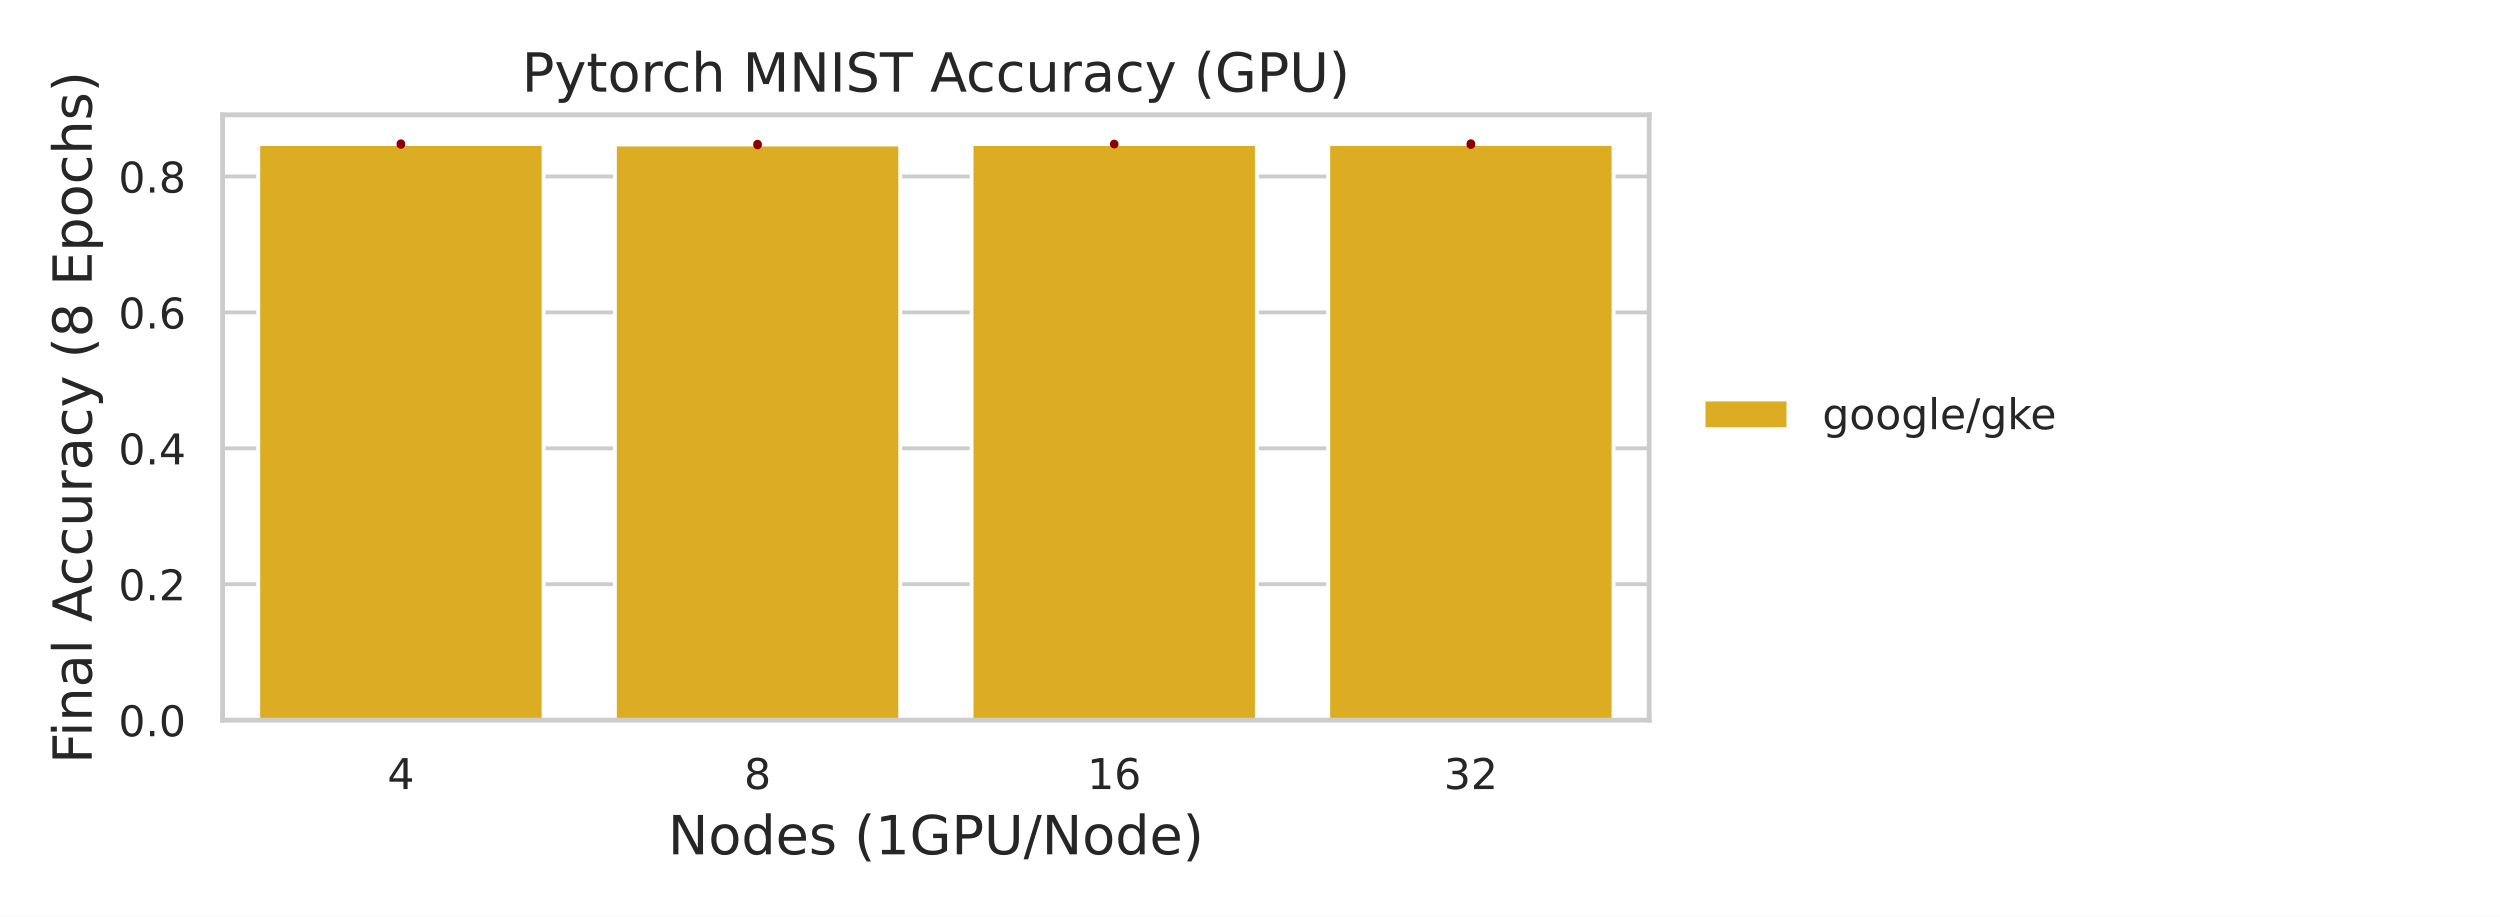
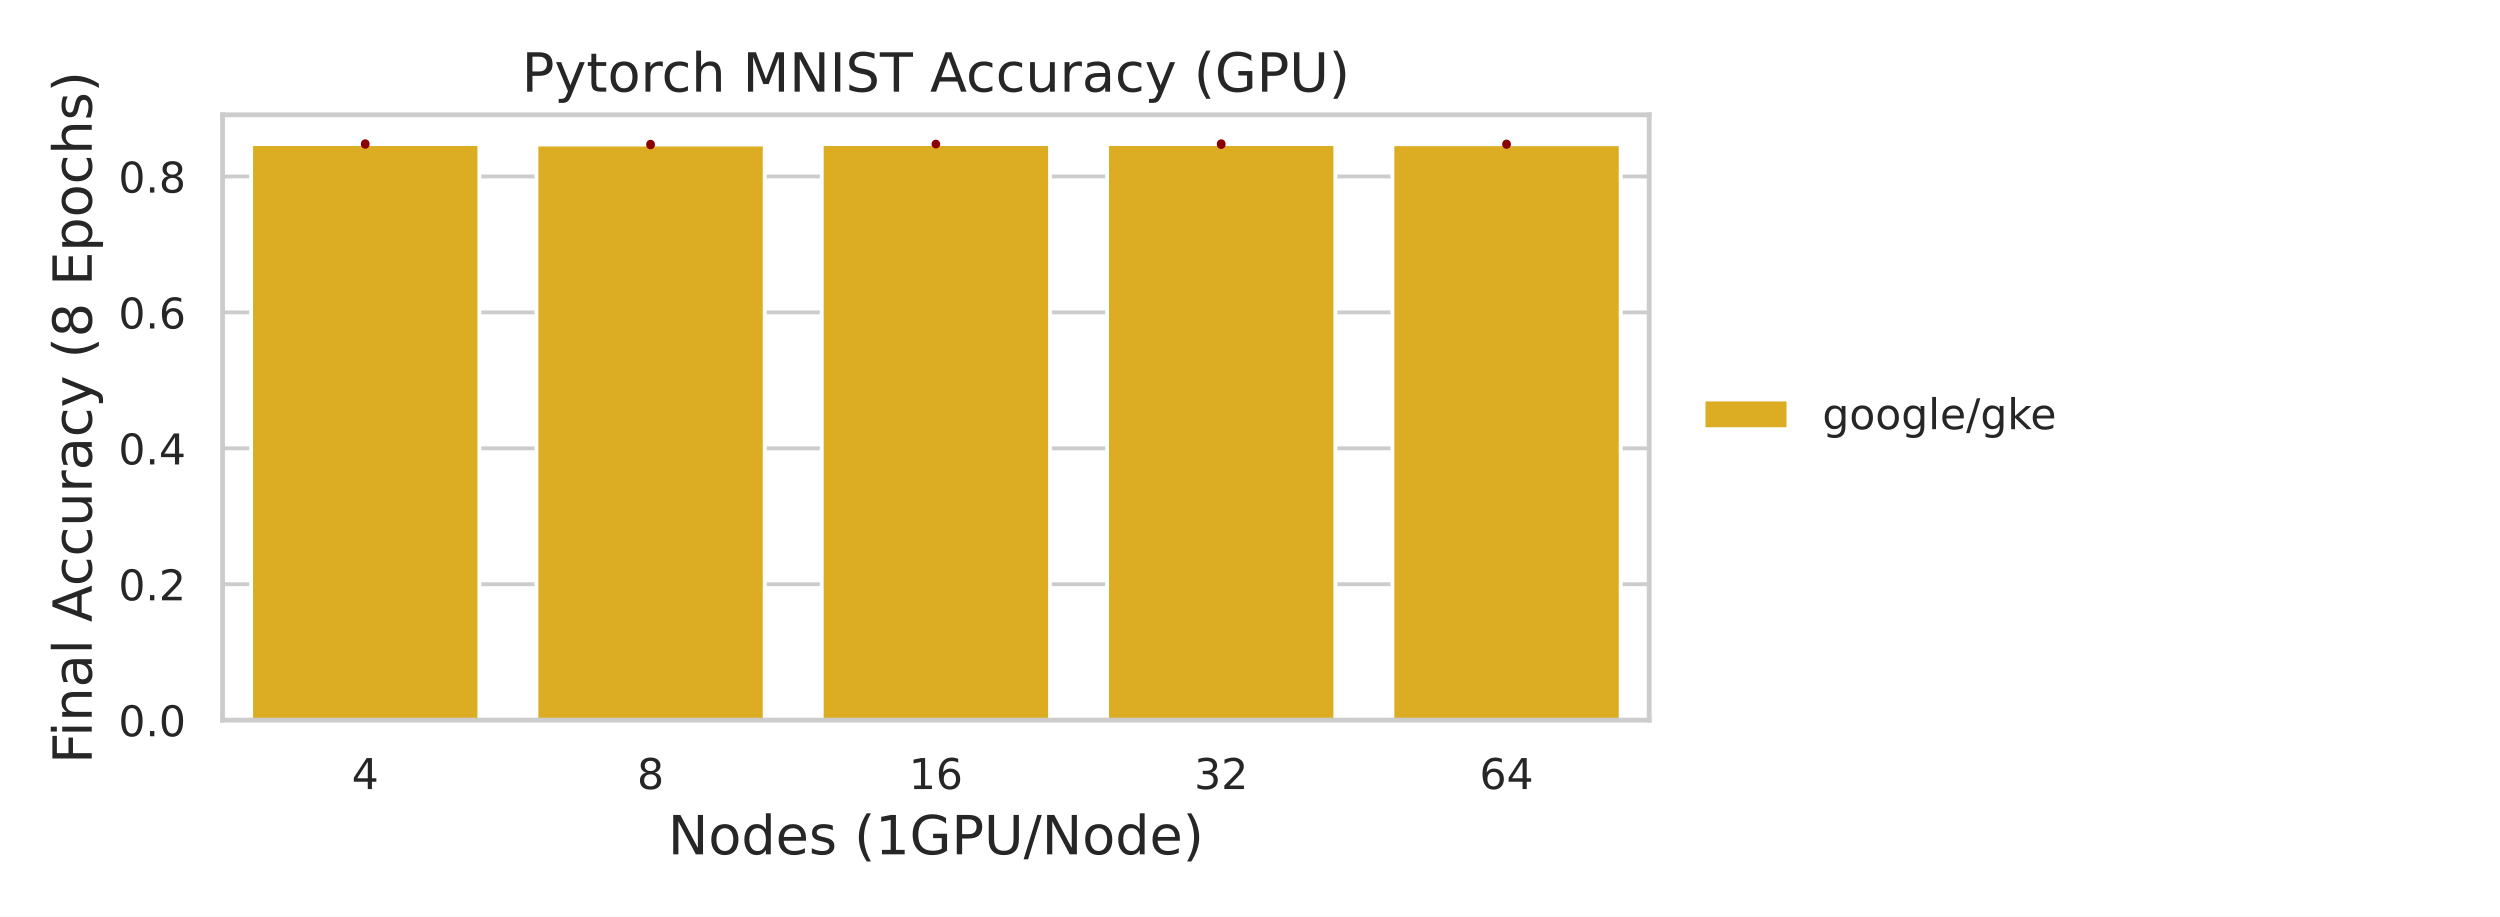
<svg xmlns="http://www.w3.org/2000/svg" xmlns:xlink="http://www.w3.org/1999/xlink" width="648pt" height="237.6pt" viewBox="0 0 648 237.6" version="1.1">
  <defs>
    <style type="text/css">*{stroke-linejoin: round; stroke-linecap: butt}</style>
  </defs>
  <g id="figure_1">
    <g id="patch_1">
      <path d="M 0 237.6  L 648 237.6  L 648 0  L 0 0  z " style="fill: #ffffff" />
    </g>
    <g id="axes_1">
      <g id="patch_2">
        <path d="M 57.69 186.66  L 427.471 186.66  L 427.471 29.76  L 57.69 29.76  z " style="fill: #ffffff" />
      </g>
      <g id="matplotlib.axis_1">
        <g id="xtick_1">
          <g id="text_1">
-             <g style="fill: #262626" transform="translate(100.4133 204.5183) scale(0.11 -0.11)">
+             <g style="fill: #262626" transform="translate(91.16875 204.5183) scale(0.11 -0.11)">
              <defs>
                <path id="DejaVuSans-34" d="M 2419 4116  L 825 1625  L 2419 1625  L 2419 4116  z M 2253 4666  L 3047 4666  L 3047 1625  L 3713 1625  L 3713 1100  L 3047 1100  L 3047 0  L 2419 0  L 2419 1100  L 313 1100  L 313 1709  L 2253 4666  z " transform="scale(0.015625)" />
              </defs>
              <use xlink:href="#DejaVuSans-34" />
            </g>
          </g>
        </g>
        <g id="xtick_2">
          <g id="text_2">
-             <g style="fill: #262626" transform="translate(192.8586 204.5183) scale(0.11 -0.11)">
+             <g style="fill: #262626" transform="translate(165.125 204.5183) scale(0.11 -0.11)">
              <defs>
                <path id="DejaVuSans-38" d="M 2034 2216  Q 1584 2216 1326 1975  Q 1069 1734 1069 1313  Q 1069 891 1326 650  Q 1584 409 2034 409  Q 2484 409 2743 651  Q 3003 894 3003 1313  Q 3003 1734 2745 1975  Q 2488 2216 2034 2216  z M 1403 2484  Q 997 2584 770 2862  Q 544 3141 544 3541  Q 544 4100 942 4425  Q 1341 4750 2034 4750  Q 2731 4750 3128 4425  Q 3525 4100 3525 3541  Q 3525 3141 3298 2862  Q 3072 2584 2669 2484  Q 3125 2378 3379 2068  Q 3634 1759 3634 1313  Q 3634 634 3220 271  Q 2806 -91 2034 -91  Q 1263 -91 848 271  Q 434 634 434 1313  Q 434 1759 690 2068  Q 947 2378 1403 2484  z M 1172 3481  Q 1172 3119 1398 2916  Q 1625 2713 2034 2713  Q 2441 2713 2670 2916  Q 2900 3119 2900 3481  Q 2900 3844 2670 4047  Q 2441 4250 2034 4250  Q 1625 4250 1398 4047  Q 1172 3844 1172 3481  z " transform="scale(0.015625)" />
              </defs>
              <use xlink:href="#DejaVuSans-38" />
            </g>
          </g>
        </g>
        <g id="xtick_3">
          <g id="text_3">
-             <g style="fill: #262626" transform="translate(281.8045 204.5183) scale(0.11 -0.11)">
+             <g style="fill: #262626" transform="translate(235.5819 204.5183) scale(0.11 -0.11)">
              <defs>
                <path id="DejaVuSans-31" d="M 794 531  L 1825 531  L 1825 4091  L 703 3866  L 703 4441  L 1819 4666  L 2450 4666  L 2450 531  L 3481 531  L 3481 0  L 794 0  L 794 531  z " transform="scale(0.015625)" />
                <path id="DejaVuSans-36" d="M 2113 2584  Q 1688 2584 1439 2293  Q 1191 2003 1191 1497  Q 1191 994 1439 701  Q 1688 409 2113 409  Q 2538 409 2786 701  Q 3034 994 3034 1497  Q 3034 2003 2786 2293  Q 2538 2584 2113 2584  z M 3366 4563  L 3366 3988  Q 3128 4100 2886 4159  Q 2644 4219 2406 4219  Q 1781 4219 1451 3797  Q 1122 3375 1075 2522  Q 1259 2794 1537 2939  Q 1816 3084 2150 3084  Q 2853 3084 3261 2657  Q 3669 2231 3669 1497  Q 3669 778 3244 343  Q 2819 -91 2113 -91  Q 1303 -91 875 529  Q 447 1150 447 2328  Q 447 3434 972 4092  Q 1497 4750 2381 4750  Q 2619 4750 2861 4703  Q 3103 4656 3366 4563  z " transform="scale(0.015625)" />
              </defs>
              <use xlink:href="#DejaVuSans-31" />
              <use xlink:href="#DejaVuSans-36" x="63.623" />
            </g>
          </g>
        </g>
        <g id="xtick_4">
          <g id="text_4">
-             <g style="fill: #262626" transform="translate(374.2498 204.5183) scale(0.11 -0.11)">
+             <g style="fill: #262626" transform="translate(309.5381 204.5183) scale(0.11 -0.11)">
              <defs>
                <path id="DejaVuSans-33" d="M 2597 2516  Q 3050 2419 3304 2112  Q 3559 1806 3559 1356  Q 3559 666 3084 287  Q 2609 -91 1734 -91  Q 1441 -91 1130 -33  Q 819 25 488 141  L 488 750  Q 750 597 1062 519  Q 1375 441 1716 441  Q 2309 441 2620 675  Q 2931 909 2931 1356  Q 2931 1769 2642 2001  Q 2353 2234 1838 2234  L 1294 2234  L 1294 2753  L 1863 2753  Q 2328 2753 2575 2939  Q 2822 3125 2822 3475  Q 2822 3834 2567 4026  Q 2313 4219 1838 4219  Q 1578 4219 1281 4162  Q 984 4106 628 3988  L 628 4550  Q 988 4650 1302 4700  Q 1616 4750 1894 4750  Q 2613 4750 3031 4423  Q 3450 4097 3450 3541  Q 3450 3153 3228 2886  Q 3006 2619 2597 2516  z " transform="scale(0.015625)" />
                <path id="DejaVuSans-32" d="M 1228 531  L 3431 531  L 3431 0  L 469 0  L 469 531  Q 828 903 1448 1529  Q 2069 2156 2228 2338  Q 2531 2678 2651 2914  Q 2772 3150 2772 3378  Q 2772 3750 2511 3984  Q 2250 4219 1831 4219  Q 1534 4219 1204 4116  Q 875 4013 500 3803  L 500 4441  Q 881 4594 1212 4672  Q 1544 4750 1819 4750  Q 2544 4750 2975 4387  Q 3406 4025 3406 3419  Q 3406 3131 3298 2873  Q 3191 2616 2906 2266  Q 2828 2175 2409 1742  Q 1991 1309 1228 531  z " transform="scale(0.015625)" />
              </defs>
              <use xlink:href="#DejaVuSans-33" />
              <use xlink:href="#DejaVuSans-32" x="63.623" />
            </g>
          </g>
        </g>
-         <g id="text_5">
+         <g id="xtick_5">
+           <g id="text_5">
+             <g style="fill: #262626" transform="translate(383.4943 204.5183) scale(0.11 -0.11)">
+               <use xlink:href="#DejaVuSans-36" />
+               <use xlink:href="#DejaVuSans-34" x="63.623" />
+             </g>
+           </g>
+         </g>
+         <g id="text_6">
          <g style="fill: #262626" transform="translate(173.1253 221.4437) scale(0.14 -0.14)">
            <defs>
              <path id="DejaVuSans-4e" d="M 628 4666  L 1478 4666  L 3547 763  L 3547 4666  L 4159 4666  L 4159 0  L 3309 0  L 1241 3903  L 1241 0  L 628 0  L 628 4666  z " transform="scale(0.015625)" />
              <path id="DejaVuSans-6f" d="M 1959 3097  Q 1497 3097 1228 2736  Q 959 2375 959 1747  Q 959 1119 1226 758  Q 1494 397 1959 397  Q 2419 397 2687 759  Q 2956 1122 2956 1747  Q 2956 2369 2687 2733  Q 2419 3097 1959 3097  z M 1959 3584  Q 2709 3584 3137 3096  Q 3566 2609 3566 1747  Q 3566 888 3137 398  Q 2709 -91 1959 -91  Q 1206 -91 779 398  Q 353 888 353 1747  Q 353 2609 779 3096  Q 1206 3584 1959 3584  z " transform="scale(0.015625)" />
              <path id="DejaVuSans-64" d="M 2906 2969  L 2906 4863  L 3481 4863  L 3481 0  L 2906 0  L 2906 525  Q 2725 213 2448 61  Q 2172 -91 1784 -91  Q 1150 -91 751 415  Q 353 922 353 1747  Q 353 2572 751 3078  Q 1150 3584 1784 3584  Q 2172 3584 2448 3432  Q 2725 3281 2906 2969  z M 947 1747  Q 947 1113 1208 752  Q 1469 391 1925 391  Q 2381 391 2643 752  Q 2906 1113 2906 1747  Q 2906 2381 2643 2742  Q 2381 3103 1925 3103  Q 1469 3103 1208 2742  Q 947 2381 947 1747  z " transform="scale(0.015625)" />
              <path id="DejaVuSans-65" d="M 3597 1894  L 3597 1613  L 953 1613  Q 991 1019 1311 708  Q 1631 397 2203 397  Q 2534 397 2845 478  Q 3156 559 3463 722  L 3463 178  Q 3153 47 2828 -22  Q 2503 -91 2169 -91  Q 1331 -91 842 396  Q 353 884 353 1716  Q 353 2575 817 3079  Q 1281 3584 2069 3584  Q 2775 3584 3186 3129  Q 3597 2675 3597 1894  z M 3022 2063  Q 3016 2534 2758 2815  Q 2500 3097 2075 3097  Q 1594 3097 1305 2825  Q 1016 2553 972 2059  L 3022 2063  z " transform="scale(0.015625)" />
              <path id="DejaVuSans-73" d="M 2834 3397  L 2834 2853  Q 2591 2978 2328 3040  Q 2066 3103 1784 3103  Q 1356 3103 1142 2972  Q 928 2841 928 2578  Q 928 2378 1081 2264  Q 1234 2150 1697 2047  L 1894 2003  Q 2506 1872 2764 1633  Q 3022 1394 3022 966  Q 3022 478 2636 193  Q 2250 -91 1575 -91  Q 1294 -91 989 -36  Q 684 19 347 128  L 347 722  Q 666 556 975 473  Q 1284 391 1588 391  Q 1994 391 2212 530  Q 2431 669 2431 922  Q 2431 1156 2273 1281  Q 2116 1406 1581 1522  L 1381 1569  Q 847 1681 609 1914  Q 372 2147 372 2553  Q 372 3047 722 3315  Q 1072 3584 1716 3584  Q 2034 3584 2315 3537  Q 2597 3491 2834 3397  z " transform="scale(0.015625)" />
              <path id="DejaVuSans-20" transform="scale(0.015625)" />
              <path id="DejaVuSans-28" d="M 1984 4856  Q 1566 4138 1362 3434  Q 1159 2731 1159 2009  Q 1159 1288 1364 580  Q 1569 -128 1984 -844  L 1484 -844  Q 1016 -109 783 600  Q 550 1309 550 2009  Q 550 2706 781 3412  Q 1013 4119 1484 4856  L 1984 4856  z " transform="scale(0.015625)" />
              <path id="DejaVuSans-47" d="M 3809 666  L 3809 1919  L 2778 1919  L 2778 2438  L 4434 2438  L 4434 434  Q 4069 175 3628 42  Q 3188 -91 2688 -91  Q 1594 -91 976 548  Q 359 1188 359 2328  Q 359 3472 976 4111  Q 1594 4750 2688 4750  Q 3144 4750 3555 4637  Q 3966 4525 4313 4306  L 4313 3634  Q 3963 3931 3569 4081  Q 3175 4231 2741 4231  Q 1884 4231 1454 3753  Q 1025 3275 1025 2328  Q 1025 1384 1454 906  Q 1884 428 2741 428  Q 3075 428 3337 486  Q 3600 544 3809 666  z " transform="scale(0.015625)" />
              <path id="DejaVuSans-50" d="M 1259 4147  L 1259 2394  L 2053 2394  Q 2494 2394 2734 2622  Q 2975 2850 2975 3272  Q 2975 3691 2734 3919  Q 2494 4147 2053 4147  L 1259 4147  z M 628 4666  L 2053 4666  Q 2838 4666 3239 4311  Q 3641 3956 3641 3272  Q 3641 2581 3239 2228  Q 2838 1875 2053 1875  L 1259 1875  L 1259 0  L 628 0  L 628 4666  z " transform="scale(0.015625)" />
              <path id="DejaVuSans-55" d="M 556 4666  L 1191 4666  L 1191 1831  Q 1191 1081 1462 751  Q 1734 422 2344 422  Q 2950 422 3222 751  Q 3494 1081 3494 1831  L 3494 4666  L 4128 4666  L 4128 1753  Q 4128 841 3676 375  Q 3225 -91 2344 -91  Q 1459 -91 1007 375  Q 556 841 556 1753  L 556 4666  z " transform="scale(0.015625)" />
              <path id="DejaVuSans-2f" d="M 1625 4666  L 2156 4666  L 531 -594  L 0 -594  L 1625 4666  z " transform="scale(0.015625)" />
              <path id="DejaVuSans-29" d="M 513 4856  L 1013 4856  Q 1481 4119 1714 3412  Q 1947 2706 1947 2009  Q 1947 1309 1714 600  Q 1481 -109 1013 -844  L 513 -844  Q 928 -128 1133 580  Q 1338 1288 1338 2009  Q 1338 2731 1133 3434  Q 928 4138 513 4856  z " transform="scale(0.015625)" />
            </defs>
            <use xlink:href="#DejaVuSans-4e" />
            <use xlink:href="#DejaVuSans-6f" x="74.805" />
            <use xlink:href="#DejaVuSans-64" x="135.986" />
            <use xlink:href="#DejaVuSans-65" x="199.463" />
            <use xlink:href="#DejaVuSans-73" x="260.986" />
            <use xlink:href="#DejaVuSans-20" x="313.086" />
            <use xlink:href="#DejaVuSans-28" x="344.873" />
            <use xlink:href="#DejaVuSans-31" x="383.887" />
            <use xlink:href="#DejaVuSans-47" x="447.51" />
            <use xlink:href="#DejaVuSans-50" x="525" />
            <use xlink:href="#DejaVuSans-55" x="585.303" />
            <use xlink:href="#DejaVuSans-2f" x="658.496" />
            <use xlink:href="#DejaVuSans-4e" x="692.188" />
            <use xlink:href="#DejaVuSans-6f" x="766.992" />
            <use xlink:href="#DejaVuSans-64" x="828.174" />
            <use xlink:href="#DejaVuSans-65" x="891.65" />
            <use xlink:href="#DejaVuSans-29" x="953.174" />
          </g>
        </g>
      </g>
      <g id="matplotlib.axis_2">
        <g id="ytick_1">
          <g id="line2d_1">
-             <path d="M 57.69 186.66  L 427.471 186.66  " clip-path="url(#p0cb027f70f)" style="fill: none; stroke: #cccccc; stroke-linecap: round" />
-           </g>
-           <g id="text_6">
+             <path d="M 57.69 186.66  L 427.471 186.66  " clip-path="url(#p84fc78ff91)" style="fill: none; stroke: #cccccc; stroke-linecap: round" />
+           </g>
+           <g id="text_7">
            <g style="fill: #262626" transform="translate(30.69656 190.8391) scale(0.11 -0.11)">
              <defs>
                <path id="DejaVuSans-30" d="M 2034 4250  Q 1547 4250 1301 3770  Q 1056 3291 1056 2328  Q 1056 1369 1301 889  Q 1547 409 2034 409  Q 2525 409 2770 889  Q 3016 1369 3016 2328  Q 3016 3291 2770 3770  Q 2525 4250 2034 4250  z M 2034 4750  Q 2819 4750 3233 4129  Q 3647 3509 3647 2328  Q 3647 1150 3233 529  Q 2819 -91 2034 -91  Q 1250 -91 836 529  Q 422 1150 422 2328  Q 422 3509 836 4129  Q 1250 4750 2034 4750  z " transform="scale(0.015625)" />
                <path id="DejaVuSans-2e" d="M 684 794  L 1344 794  L 1344 0  L 684 0  L 684 794  z " transform="scale(0.015625)" />
              </defs>
              <use xlink:href="#DejaVuSans-30" />
              <use xlink:href="#DejaVuSans-2e" x="63.623" />
              <use xlink:href="#DejaVuSans-30" x="95.41" />
            </g>
          </g>
        </g>
        <g id="ytick_2">
          <g id="line2d_2">
-             <path d="M 57.69 151.431  L 427.471 151.431  " clip-path="url(#p0cb027f70f)" style="fill: none; stroke: #cccccc; stroke-linecap: round" />
-           </g>
-           <g id="text_7">
-             <g style="fill: #262626" transform="translate(30.69656 155.6098) scale(0.11 -0.11)">
+             <path d="M 57.69 151.432  L 427.471 151.432  " clip-path="url(#p84fc78ff91)" style="fill: none; stroke: #cccccc; stroke-linecap: round" />
+           </g>
+           <g id="text_8">
+             <g style="fill: #262626" transform="translate(30.69656 155.6107) scale(0.11 -0.11)">
              <use xlink:href="#DejaVuSans-30" />
              <use xlink:href="#DejaVuSans-2e" x="63.623" />
              <use xlink:href="#DejaVuSans-32" x="95.41" />
            </g>
          </g>
        </g>
        <g id="ytick_3">
          <g id="line2d_3">
-             <path d="M 57.69 116.201  L 427.471 116.201  " clip-path="url(#p0cb027f70f)" style="fill: none; stroke: #cccccc; stroke-linecap: round" />
-           </g>
-           <g id="text_8">
-             <g style="fill: #262626" transform="translate(30.69656 120.3806) scale(0.11 -0.11)">
+             <path d="M 57.69 116.203  L 427.471 116.203  " clip-path="url(#p84fc78ff91)" style="fill: none; stroke: #cccccc; stroke-linecap: round" />
+           </g>
+           <g id="text_9">
+             <g style="fill: #262626" transform="translate(30.69656 120.3822) scale(0.11 -0.11)">
              <use xlink:href="#DejaVuSans-30" />
              <use xlink:href="#DejaVuSans-2e" x="63.623" />
              <use xlink:href="#DejaVuSans-34" x="95.41" />
            </g>
          </g>
        </g>
        <g id="ytick_4">
          <g id="line2d_4">
-             <path d="M 57.69 80.972  L 427.471 80.972  " clip-path="url(#p0cb027f70f)" style="fill: none; stroke: #cccccc; stroke-linecap: round" />
-           </g>
-           <g id="text_9">
-             <g style="fill: #262626" transform="translate(30.69656 85.15126) scale(0.11 -0.11)">
+             <path d="M 57.69 80.975  L 427.471 80.975  " clip-path="url(#p84fc78ff91)" style="fill: none; stroke: #cccccc; stroke-linecap: round" />
+           </g>
+           <g id="text_10">
+             <g style="fill: #262626" transform="translate(30.69656 85.15375) scale(0.11 -0.11)">
              <use xlink:href="#DejaVuSans-30" />
              <use xlink:href="#DejaVuSans-2e" x="63.623" />
              <use xlink:href="#DejaVuSans-36" x="95.41" />
            </g>
          </g>
        </g>
        <g id="ytick_5">
          <g id="line2d_5">
-             <path d="M 57.69 45.743  L 427.471 45.743  " clip-path="url(#p0cb027f70f)" style="fill: none; stroke: #cccccc; stroke-linecap: round" />
-           </g>
-           <g id="text_10">
-             <g style="fill: #262626" transform="translate(30.69656 49.92197) scale(0.11 -0.11)">
+             <path d="M 57.69 45.746  L 427.471 45.746  " clip-path="url(#p84fc78ff91)" style="fill: none; stroke: #cccccc; stroke-linecap: round" />
+           </g>
+           <g id="text_11">
+             <g style="fill: #262626" transform="translate(30.69656 49.92529) scale(0.11 -0.11)">
              <use xlink:href="#DejaVuSans-30" />
              <use xlink:href="#DejaVuSans-2e" x="63.623" />
              <use xlink:href="#DejaVuSans-38" x="95.41" />
            </g>
          </g>
        </g>
-         <g id="text_11">
+         <g id="text_12">
          <g style="fill: #262626" transform="translate(23.785 197.9752) rotate(-90) scale(0.14 -0.14)">
            <defs>
              <path id="DejaVuSans-46" d="M 628 4666  L 3309 4666  L 3309 4134  L 1259 4134  L 1259 2759  L 3109 2759  L 3109 2228  L 1259 2228  L 1259 0  L 628 0  L 628 4666  z " transform="scale(0.015625)" />
              <path id="DejaVuSans-69" d="M 603 3500  L 1178 3500  L 1178 0  L 603 0  L 603 3500  z M 603 4863  L 1178 4863  L 1178 4134  L 603 4134  L 603 4863  z " transform="scale(0.015625)" />
              <path id="DejaVuSans-6e" d="M 3513 2113  L 3513 0  L 2938 0  L 2938 2094  Q 2938 2591 2744 2837  Q 2550 3084 2163 3084  Q 1697 3084 1428 2787  Q 1159 2491 1159 1978  L 1159 0  L 581 0  L 581 3500  L 1159 3500  L 1159 2956  Q 1366 3272 1645 3428  Q 1925 3584 2291 3584  Q 2894 3584 3203 3211  Q 3513 2838 3513 2113  z " transform="scale(0.015625)" />
              <path id="DejaVuSans-61" d="M 2194 1759  Q 1497 1759 1228 1600  Q 959 1441 959 1056  Q 959 750 1161 570  Q 1363 391 1709 391  Q 2188 391 2477 730  Q 2766 1069 2766 1631  L 2766 1759  L 2194 1759  z M 3341 1997  L 3341 0  L 2766 0  L 2766 531  Q 2569 213 2275 61  Q 1981 -91 1556 -91  Q 1019 -91 701 211  Q 384 513 384 1019  Q 384 1609 779 1909  Q 1175 2209 1959 2209  L 2766 2209  L 2766 2266  Q 2766 2663 2505 2880  Q 2244 3097 1772 3097  Q 1472 3097 1187 3025  Q 903 2953 641 2809  L 641 3341  Q 956 3463 1253 3523  Q 1550 3584 1831 3584  Q 2591 3584 2966 3190  Q 3341 2797 3341 1997  z " transform="scale(0.015625)" />
              <path id="DejaVuSans-6c" d="M 603 4863  L 1178 4863  L 1178 0  L 603 0  L 603 4863  z " transform="scale(0.015625)" />
              <path id="DejaVuSans-41" d="M 2188 4044  L 1331 1722  L 3047 1722  L 2188 4044  z M 1831 4666  L 2547 4666  L 4325 0  L 3669 0  L 3244 1197  L 1141 1197  L 716 0  L 50 0  L 1831 4666  z " transform="scale(0.015625)" />
              <path id="DejaVuSans-63" d="M 3122 3366  L 3122 2828  Q 2878 2963 2633 3030  Q 2388 3097 2138 3097  Q 1578 3097 1268 2742  Q 959 2388 959 1747  Q 959 1106 1268 751  Q 1578 397 2138 397  Q 2388 397 2633 464  Q 2878 531 3122 666  L 3122 134  Q 2881 22 2623 -34  Q 2366 -91 2075 -91  Q 1284 -91 818 406  Q 353 903 353 1747  Q 353 2603 823 3093  Q 1294 3584 2113 3584  Q 2378 3584 2631 3529  Q 2884 3475 3122 3366  z " transform="scale(0.015625)" />
              <path id="DejaVuSans-75" d="M 544 1381  L 544 3500  L 1119 3500  L 1119 1403  Q 1119 906 1312 657  Q 1506 409 1894 409  Q 2359 409 2629 706  Q 2900 1003 2900 1516  L 2900 3500  L 3475 3500  L 3475 0  L 2900 0  L 2900 538  Q 2691 219 2414 64  Q 2138 -91 1772 -91  Q 1169 -91 856 284  Q 544 659 544 1381  z M 1991 3584  L 1991 3584  z " transform="scale(0.015625)" />
              <path id="DejaVuSans-72" d="M 2631 2963  Q 2534 3019 2420 3045  Q 2306 3072 2169 3072  Q 1681 3072 1420 2755  Q 1159 2438 1159 1844  L 1159 0  L 581 0  L 581 3500  L 1159 3500  L 1159 2956  Q 1341 3275 1631 3429  Q 1922 3584 2338 3584  Q 2397 3584 2469 3576  Q 2541 3569 2628 3553  L 2631 2963  z " transform="scale(0.015625)" />
              <path id="DejaVuSans-79" d="M 2059 -325  Q 1816 -950 1584 -1140  Q 1353 -1331 966 -1331  L 506 -1331  L 506 -850  L 844 -850  Q 1081 -850 1212 -737  Q 1344 -625 1503 -206  L 1606 56  L 191 3500  L 800 3500  L 1894 763  L 2988 3500  L 3597 3500  L 2059 -325  z " transform="scale(0.015625)" />
              <path id="DejaVuSans-45" d="M 628 4666  L 3578 4666  L 3578 4134  L 1259 4134  L 1259 2753  L 3481 2753  L 3481 2222  L 1259 2222  L 1259 531  L 3634 531  L 3634 0  L 628 0  L 628 4666  z " transform="scale(0.015625)" />
              <path id="DejaVuSans-70" d="M 1159 525  L 1159 -1331  L 581 -1331  L 581 3500  L 1159 3500  L 1159 2969  Q 1341 3281 1617 3432  Q 1894 3584 2278 3584  Q 2916 3584 3314 3078  Q 3713 2572 3713 1747  Q 3713 922 3314 415  Q 2916 -91 2278 -91  Q 1894 -91 1617 61  Q 1341 213 1159 525  z M 3116 1747  Q 3116 2381 2855 2742  Q 2594 3103 2138 3103  Q 1681 3103 1420 2742  Q 1159 2381 1159 1747  Q 1159 1113 1420 752  Q 1681 391 2138 391  Q 2594 391 2855 752  Q 3116 1113 3116 1747  z " transform="scale(0.015625)" />
              <path id="DejaVuSans-68" d="M 3513 2113  L 3513 0  L 2938 0  L 2938 2094  Q 2938 2591 2744 2837  Q 2550 3084 2163 3084  Q 1697 3084 1428 2787  Q 1159 2491 1159 1978  L 1159 0  L 581 0  L 581 4863  L 1159 4863  L 1159 2956  Q 1366 3272 1645 3428  Q 1925 3584 2291 3584  Q 2894 3584 3203 3211  Q 3513 2838 3513 2113  z " transform="scale(0.015625)" />
            </defs>
            <use xlink:href="#DejaVuSans-46" />
            <use xlink:href="#DejaVuSans-69" x="50.27" />
            <use xlink:href="#DejaVuSans-6e" x="78.053" />
            <use xlink:href="#DejaVuSans-61" x="141.432" />
            <use xlink:href="#DejaVuSans-6c" x="202.711" />
            <use xlink:href="#DejaVuSans-20" x="230.494" />
            <use xlink:href="#DejaVuSans-41" x="262.281" />
            <use xlink:href="#DejaVuSans-63" x="328.939" />
            <use xlink:href="#DejaVuSans-63" x="383.92" />
            <use xlink:href="#DejaVuSans-75" x="438.9" />
            <use xlink:href="#DejaVuSans-72" x="502.279" />
            <use xlink:href="#DejaVuSans-61" x="543.393" />
            <use xlink:href="#DejaVuSans-63" x="604.672" />
            <use xlink:href="#DejaVuSans-79" x="659.652" />
            <use xlink:href="#DejaVuSans-20" x="718.832" />
            <use xlink:href="#DejaVuSans-28" x="750.619" />
            <use xlink:href="#DejaVuSans-38" x="789.633" />
            <use xlink:href="#DejaVuSans-20" x="853.256" />
            <use xlink:href="#DejaVuSans-45" x="885.043" />
            <use xlink:href="#DejaVuSans-70" x="948.227" />
            <use xlink:href="#DejaVuSans-6f" x="1011.703" />
            <use xlink:href="#DejaVuSans-63" x="1072.885" />
            <use xlink:href="#DejaVuSans-68" x="1127.865" />
            <use xlink:href="#DejaVuSans-73" x="1191.244" />
            <use xlink:href="#DejaVuSans-29" x="1243.344" />
          </g>
        </g>
      </g>
      <g id="patch_3">
-         <path d="M 66.935 186.66  L 140.891 186.66  L 140.891 37.341  L 66.935 37.341  z " clip-path="url(#p0cb027f70f)" style="fill: #dcad23; stroke: #ffffff; stroke-linejoin: miter" />
+         <path d="M 65.086 186.66  L 124.251 186.66  L 124.251 37.344  L 65.086 37.344  z " clip-path="url(#p84fc78ff91)" style="fill: #dcad23; stroke: #ffffff; stroke-linejoin: miter" />
      </g>
      <g id="patch_4">
-         <path d="M 159.38 186.66  L 233.336 186.66  L 233.336 37.46  L 159.38 37.46  z " clip-path="url(#p0cb027f70f)" style="fill: #dcad23; stroke: #ffffff; stroke-linejoin: miter" />
+         <path d="M 139.042 186.66  L 198.207 186.66  L 198.207 37.464  L 139.042 37.464  z " clip-path="url(#p84fc78ff91)" style="fill: #dcad23; stroke: #ffffff; stroke-linejoin: miter" />
      </g>
      <g id="patch_5">
-         <path d="M 251.825 186.66  L 325.781 186.66  L 325.781 37.337  L 251.825 37.337  z " clip-path="url(#p0cb027f70f)" style="fill: #dcad23; stroke: #ffffff; stroke-linejoin: miter" />
+         <path d="M 212.998 186.66  L 272.163 186.66  L 272.163 37.341  L 212.998 37.341  z " clip-path="url(#p84fc78ff91)" style="fill: #dcad23; stroke: #ffffff; stroke-linejoin: miter" />
      </g>
      <g id="patch_6">
-         <path d="M 344.27 186.66  L 418.227 186.66  L 418.227 37.334  L 344.27 37.334  z " clip-path="url(#p0cb027f70f)" style="fill: #dcad23; stroke: #ffffff; stroke-linejoin: miter" />
+         <path d="M 286.954 186.66  L 346.119 186.66  L 346.119 37.337  L 286.954 37.337  z " clip-path="url(#p84fc78ff91)" style="fill: #dcad23; stroke: #ffffff; stroke-linejoin: miter" />
      </g>
      <g id="patch_7">
-         <path d="M 103.913 186.66  L 103.913 186.66  L 103.913 186.66  L 103.913 186.66  z " clip-path="url(#p0cb027f70f)" style="fill: #dcad23; stroke: #ffffff; stroke-linejoin: miter" />
+         <path d="M 360.911 186.66  L 420.076 186.66  L 420.076 37.379  L 360.911 37.379  z " clip-path="url(#p84fc78ff91)" style="fill: #dcad23; stroke: #ffffff; stroke-linejoin: miter" />
+       </g>
+       <g id="patch_8">
+         <path d="M 94.668 186.66  L 94.668 186.66  L 94.668 186.66  L 94.668 186.66  z " clip-path="url(#p84fc78ff91)" style="fill: #dcad23; stroke: #ffffff; stroke-linejoin: miter" />
      </g>
      <g id="line2d_6">
-         <path d="M 103.913 37.429  L 103.913 37.249  " clip-path="url(#p0cb027f70f)" style="fill: none; stroke: #8b0000; stroke-width: 2.25; stroke-linecap: round" />
+         <path d="M 94.668 37.432  L 94.668 37.231  " clip-path="url(#p84fc78ff91)" style="fill: none; stroke: #8b0000; stroke-width: 2.25; stroke-linecap: round" />
      </g>
      <g id="line2d_7">
-         <path d="M 196.358 37.563  L 196.358 37.358  " clip-path="url(#p0cb027f70f)" style="fill: none; stroke: #8b0000; stroke-width: 2.25; stroke-linecap: round" />
+         <path d="M 168.624 37.566  L 168.624 37.362  " clip-path="url(#p84fc78ff91)" style="fill: none; stroke: #8b0000; stroke-width: 2.25; stroke-linecap: round" />
      </g>
      <g id="line2d_8">
-         <path d="M 288.803 37.348  L 288.803 37.327  " clip-path="url(#p0cb027f70f)" style="fill: none; stroke: #8b0000; stroke-width: 2.25; stroke-linecap: round" />
+         <path d="M 242.581 37.351  L 242.581 37.33  " clip-path="url(#p84fc78ff91)" style="fill: none; stroke: #8b0000; stroke-width: 2.25; stroke-linecap: round" />
      </g>
      <g id="line2d_9">
-         <path d="M 381.249 37.475  L 381.249 37.231  " clip-path="url(#p0cb027f70f)" style="fill: none; stroke: #8b0000; stroke-width: 2.25; stroke-linecap: round" />
-       </g>
-       <g id="patch_8">
+         <path d="M 316.537 37.478  L 316.537 37.235  " clip-path="url(#p84fc78ff91)" style="fill: none; stroke: #8b0000; stroke-width: 2.25; stroke-linecap: round" />
+       </g>
+       <g id="line2d_10">
+         <path d="M 390.493 37.45  L 390.493 37.309  " clip-path="url(#p84fc78ff91)" style="fill: none; stroke: #8b0000; stroke-width: 2.25; stroke-linecap: round" />
+       </g>
+       <g id="patch_9">
        <path d="M 57.69 186.66  L 57.69 29.76  " style="fill: none; stroke: #cccccc; stroke-width: 1.25; stroke-linejoin: miter; stroke-linecap: square" />
      </g>
-       <g id="patch_9">
+       <g id="patch_10">
        <path d="M 427.471 186.66  L 427.471 29.76  " style="fill: none; stroke: #cccccc; stroke-width: 1.25; stroke-linejoin: miter; stroke-linecap: square" />
      </g>
-       <g id="patch_10">
+       <g id="patch_11">
        <path d="M 57.69 186.66  L 427.471 186.66  " style="fill: none; stroke: #cccccc; stroke-width: 1.25; stroke-linejoin: miter; stroke-linecap: square" />
      </g>
-       <g id="patch_11">
+       <g id="patch_12">
        <path d="M 57.69 29.76  L 427.471 29.76  " style="fill: none; stroke: #cccccc; stroke-width: 1.25; stroke-linejoin: miter; stroke-linecap: square" />
      </g>
-       <g id="text_12">
+       <g id="text_13">
        <g style="fill: #262626" transform="translate(135.2597 23.76) scale(0.14 -0.14)">
          <defs>
            <path id="DejaVuSans-74" d="M 1172 4494  L 1172 3500  L 2356 3500  L 2356 3053  L 1172 3053  L 1172 1153  Q 1172 725 1289 603  Q 1406 481 1766 481  L 2356 481  L 2356 0  L 1766 0  Q 1100 0 847 248  Q 594 497 594 1153  L 594 3053  L 172 3053  L 172 3500  L 594 3500  L 594 4494  L 1172 4494  z " transform="scale(0.015625)" />
            <path id="DejaVuSans-4d" d="M 628 4666  L 1569 4666  L 2759 1491  L 3956 4666  L 4897 4666  L 4897 0  L 4281 0  L 4281 4097  L 3078 897  L 2444 897  L 1241 4097  L 1241 0  L 628 0  L 628 4666  z " transform="scale(0.015625)" />
            <path id="DejaVuSans-49" d="M 628 4666  L 1259 4666  L 1259 0  L 628 0  L 628 4666  z " transform="scale(0.015625)" />
            <path id="DejaVuSans-53" d="M 3425 4513  L 3425 3897  Q 3066 4069 2747 4153  Q 2428 4238 2131 4238  Q 1616 4238 1336 4038  Q 1056 3838 1056 3469  Q 1056 3159 1242 3001  Q 1428 2844 1947 2747  L 2328 2669  Q 3034 2534 3370 2195  Q 3706 1856 3706 1288  Q 3706 609 3251 259  Q 2797 -91 1919 -91  Q 1588 -91 1214 -16  Q 841 59 441 206  L 441 856  Q 825 641 1194 531  Q 1563 422 1919 422  Q 2459 422 2753 634  Q 3047 847 3047 1241  Q 3047 1584 2836 1778  Q 2625 1972 2144 2069  L 1759 2144  Q 1053 2284 737 2584  Q 422 2884 422 3419  Q 422 4038 858 4394  Q 1294 4750 2059 4750  Q 2388 4750 2728 4690  Q 3069 4631 3425 4513  z " transform="scale(0.015625)" />
            <path id="DejaVuSans-54" d="M -19 4666  L 3928 4666  L 3928 4134  L 2272 4134  L 2272 0  L 1638 0  L 1638 4134  L -19 4134  L -19 4666  z " transform="scale(0.015625)" />
          </defs>
          <use xlink:href="#DejaVuSans-50" />
          <use xlink:href="#DejaVuSans-79" x="60.303" />
          <use xlink:href="#DejaVuSans-74" x="119.482" />
          <use xlink:href="#DejaVuSans-6f" x="158.691" />
          <use xlink:href="#DejaVuSans-72" x="219.873" />
          <use xlink:href="#DejaVuSans-63" x="258.736" />
          <use xlink:href="#DejaVuSans-68" x="313.717" />
          <use xlink:href="#DejaVuSans-20" x="377.096" />
          <use xlink:href="#DejaVuSans-4d" x="408.883" />
          <use xlink:href="#DejaVuSans-4e" x="495.162" />
          <use xlink:href="#DejaVuSans-49" x="569.967" />
          <use xlink:href="#DejaVuSans-53" x="599.459" />
          <use xlink:href="#DejaVuSans-54" x="662.936" />
          <use xlink:href="#DejaVuSans-20" x="724.02" />
          <use xlink:href="#DejaVuSans-41" x="755.807" />
          <use xlink:href="#DejaVuSans-63" x="822.465" />
          <use xlink:href="#DejaVuSans-63" x="877.445" />
          <use xlink:href="#DejaVuSans-75" x="932.426" />
          <use xlink:href="#DejaVuSans-72" x="995.805" />
          <use xlink:href="#DejaVuSans-61" x="1036.918" />
          <use xlink:href="#DejaVuSans-63" x="1098.197" />
          <use xlink:href="#DejaVuSans-79" x="1153.178" />
          <use xlink:href="#DejaVuSans-20" x="1212.357" />
          <use xlink:href="#DejaVuSans-28" x="1244.145" />
          <use xlink:href="#DejaVuSans-47" x="1283.158" />
          <use xlink:href="#DejaVuSans-50" x="1360.648" />
          <use xlink:href="#DejaVuSans-55" x="1420.951" />
          <use xlink:href="#DejaVuSans-29" x="1494.145" />
        </g>
      </g>
    </g>
    <g id="axes_2">
      <g id="legend_1">
-         <g id="patch_12">
+         <g id="patch_13">
          <path d="M 441.56 111.245  L 463.56 111.245  L 463.56 103.545  L 441.56 103.545  z " style="fill: #dcad23; stroke: #ffffff; stroke-linejoin: miter" />
        </g>
-         <g id="text_13">
+         <g id="text_14">
          <g style="fill: #262626" transform="translate(472.3603 111.2453) scale(0.11 -0.11)">
            <defs>
              <path id="DejaVuSans-67" d="M 2906 1791  Q 2906 2416 2648 2759  Q 2391 3103 1925 3103  Q 1463 3103 1205 2759  Q 947 2416 947 1791  Q 947 1169 1205 825  Q 1463 481 1925 481  Q 2391 481 2648 825  Q 2906 1169 2906 1791  z M 3481 434  Q 3481 -459 3084 -895  Q 2688 -1331 1869 -1331  Q 1566 -1331 1297 -1286  Q 1028 -1241 775 -1147  L 775 -588  Q 1028 -725 1275 -790  Q 1522 -856 1778 -856  Q 2344 -856 2625 -561  Q 2906 -266 2906 331  L 2906 616  Q 2728 306 2450 153  Q 2172 0 1784 0  Q 1141 0 747 490  Q 353 981 353 1791  Q 353 2603 747 3093  Q 1141 3584 1784 3584  Q 2172 3584 2450 3431  Q 2728 3278 2906 2969  L 2906 3500  L 3481 3500  L 3481 434  z " transform="scale(0.015625)" />
              <path id="DejaVuSans-6b" d="M 581 4863  L 1159 4863  L 1159 1991  L 2875 3500  L 3609 3500  L 1753 1863  L 3688 0  L 2938 0  L 1159 1709  L 1159 0  L 581 0  L 581 4863  z " transform="scale(0.015625)" />
            </defs>
            <use xlink:href="#DejaVuSans-67" />
            <use xlink:href="#DejaVuSans-6f" x="63.477" />
            <use xlink:href="#DejaVuSans-6f" x="124.658" />
            <use xlink:href="#DejaVuSans-67" x="185.84" />
            <use xlink:href="#DejaVuSans-6c" x="249.316" />
            <use xlink:href="#DejaVuSans-65" x="277.1" />
            <use xlink:href="#DejaVuSans-2f" x="338.623" />
            <use xlink:href="#DejaVuSans-67" x="372.314" />
            <use xlink:href="#DejaVuSans-6b" x="435.791" />
            <use xlink:href="#DejaVuSans-65" x="490.076" />
          </g>
        </g>
      </g>
    </g>
  </g>
  <defs>
-     <clipPath id="p0cb027f70f">
+     <clipPath id="p84fc78ff91">
      <rect x="57.69" y="29.76" width="369.781" height="156.9" />
    </clipPath>
  </defs>
</svg>
